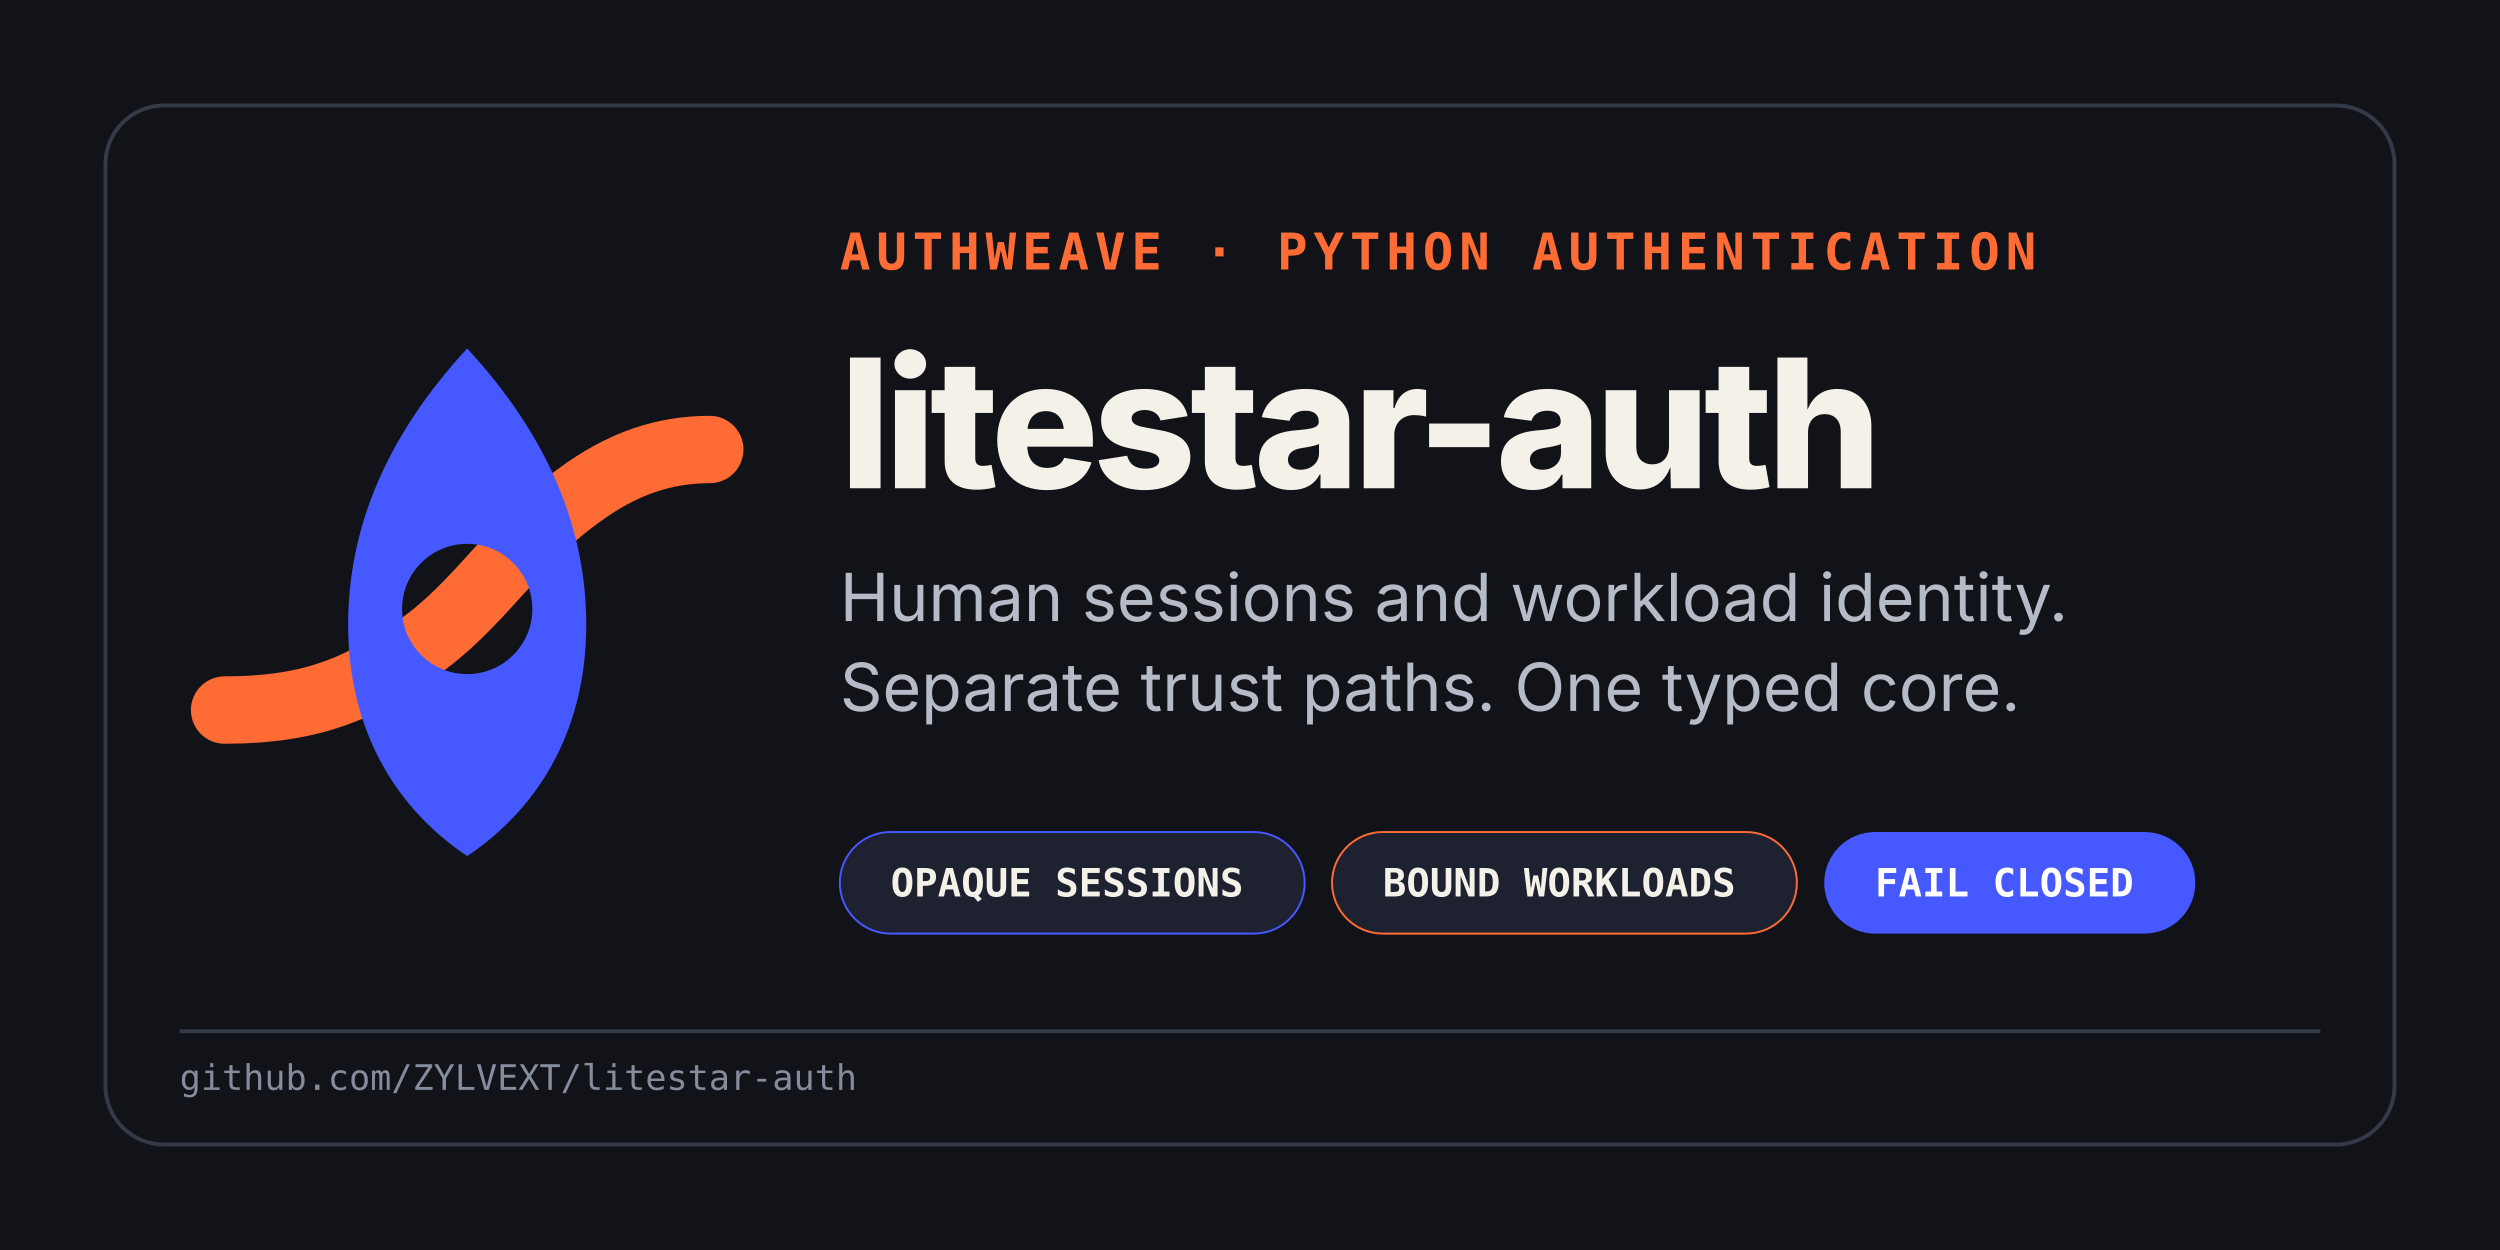
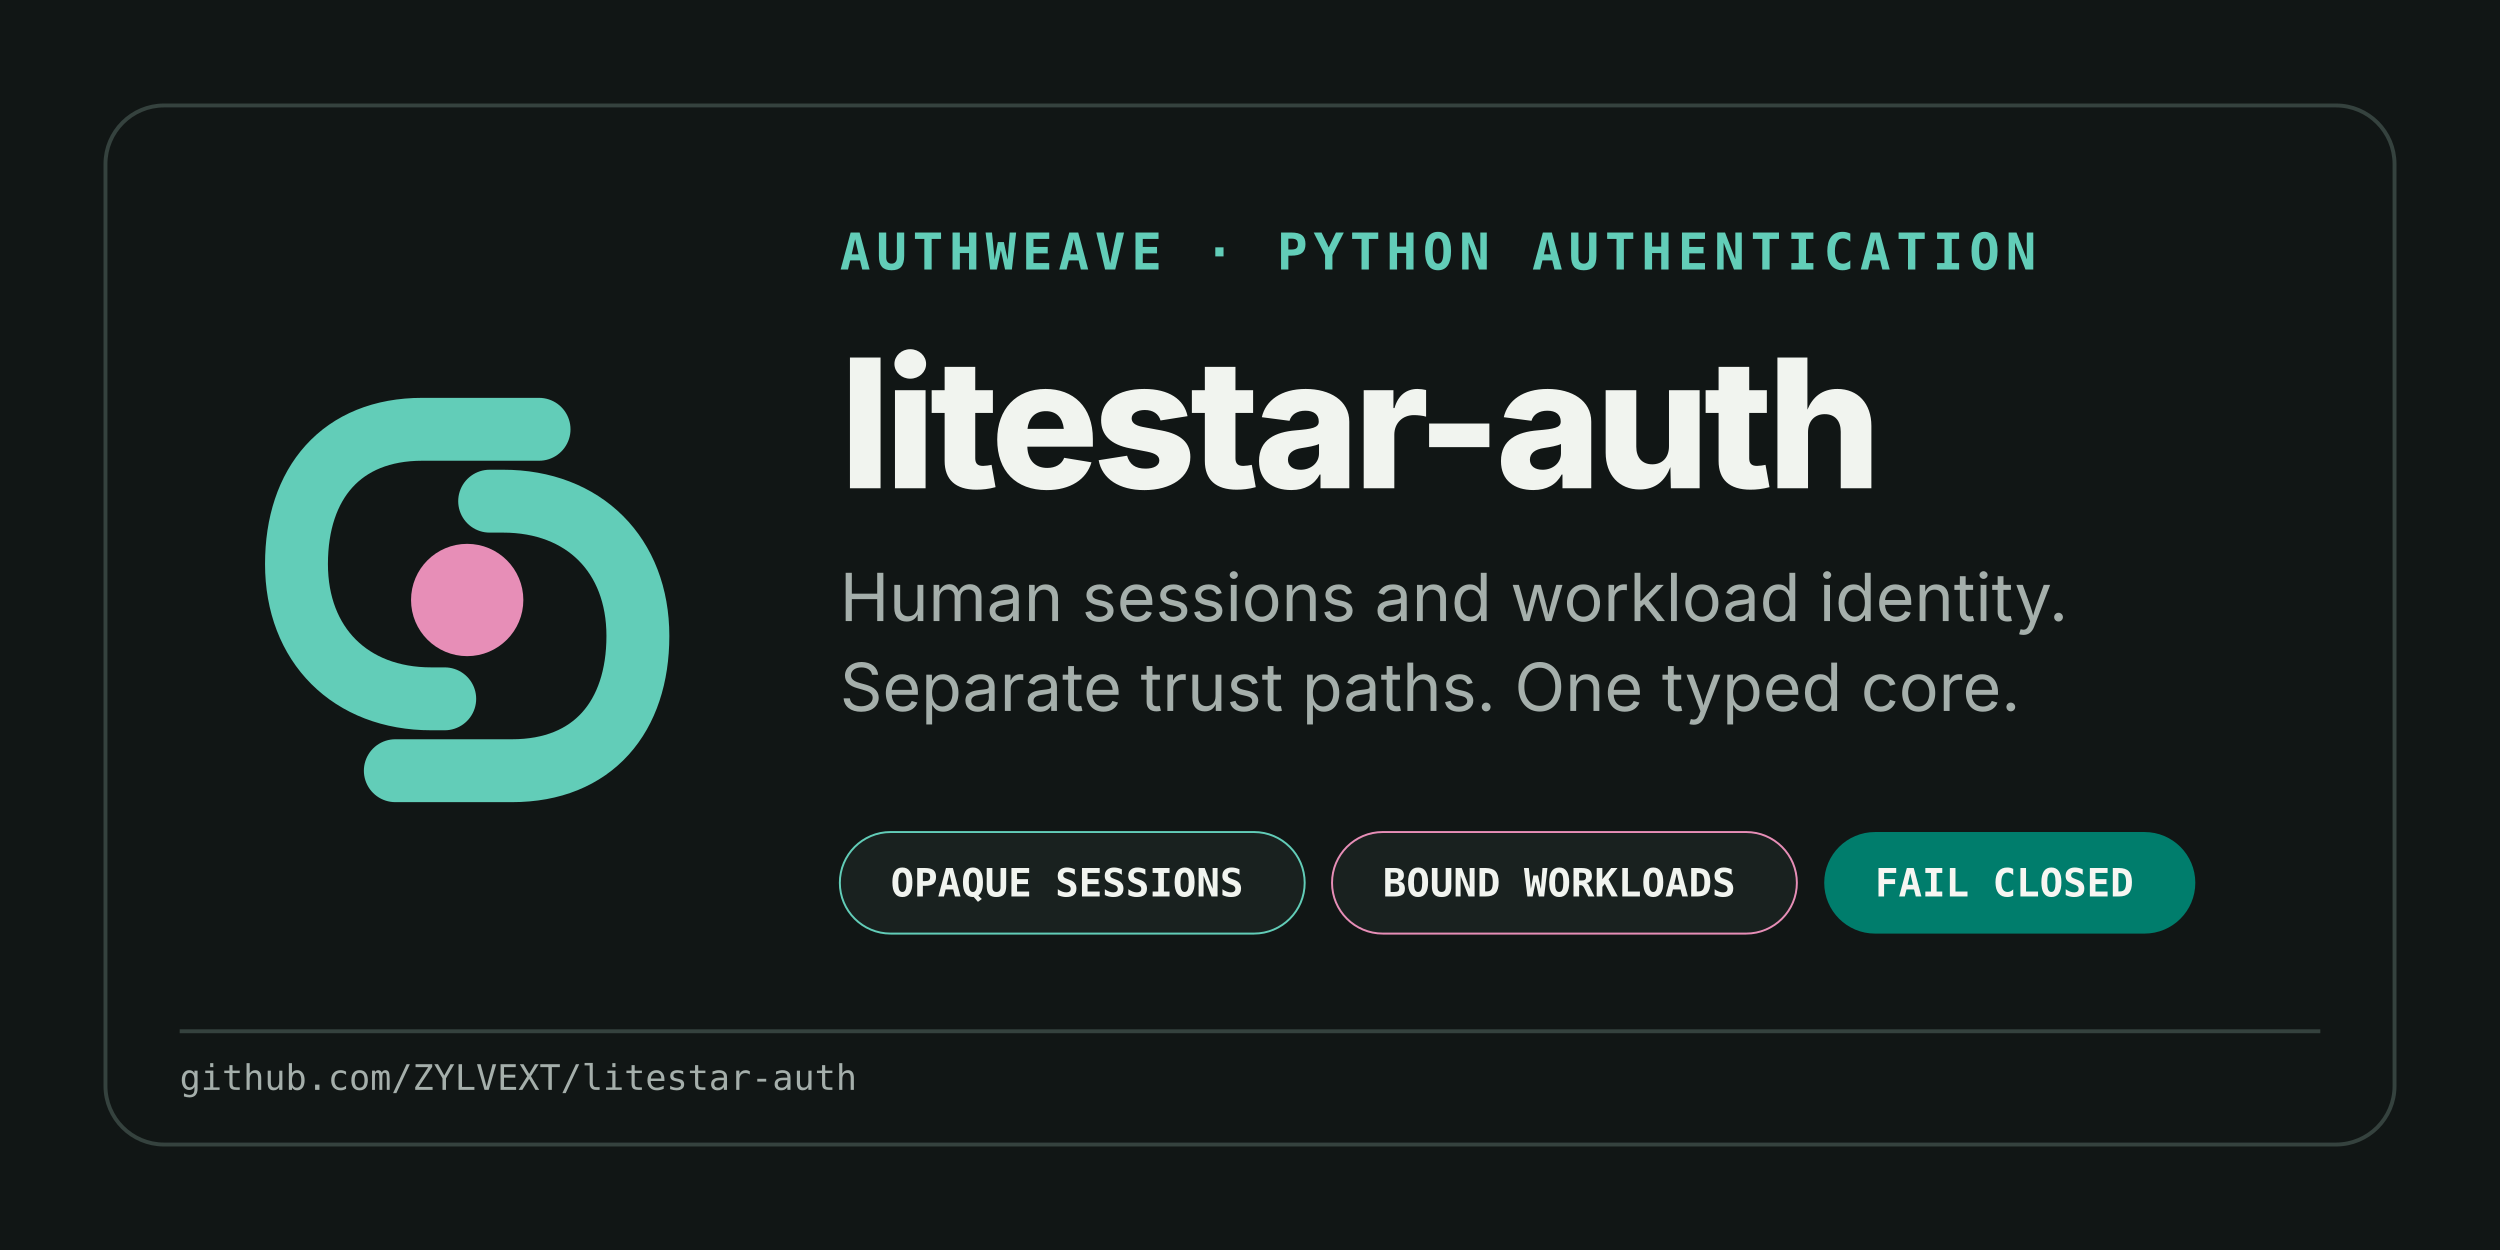
<svg xmlns="http://www.w3.org/2000/svg" width="1280" height="640" viewBox="0 0 1280 640" role="img" aria-labelledby="title desc">
-   <rect width="1280" height="640" fill="#111318" />
-   <rect x="54" y="54" width="1172" height="532" rx="30" fill="none" stroke="#353a49" stroke-width="2" />
+   <rect width="1280" height="640" fill="#111615" />
+   <rect x="54" y="54" width="1172" height="532" rx="30" fill="none" stroke="#35423e" stroke-width="2" />
  <g id="mark" aria-hidden="true" transform="translate(92 160) scale(1.15)">
-     <path d="M20 177C61 177 82 166 105 150C133 131 148 103 177 82C197 67 216 61 236 61" fill="none" stroke="#ff6b35" stroke-linecap="round" stroke-width="30" />
-     <path d="M128 16C164 55 181 96 181 139C181 188 158 222 128 242C98 222 75 188 75 139C75 96 92 55 128 16ZM157 132A29 29 0 1 1 99 132A29 29 0 1 1 157 132Z" fill="#4658ff" fill-rule="evenodd" />
+     <g fill="none" stroke="#62cdb8" stroke-linecap="round" stroke-linejoin="round" stroke-width="28">
+       <path d="M160 52H108C72 52 52 76 52 112S76 172 112 172H118" />
+       <path d="M96 204H148C184 204 204 180 204 144S180 84 144 84H138" />
+     </g>
+     <circle cx="128" cy="128" r="25" fill="#e78eb7" />
  </g>
  <g id="copy" transform="translate(430 138)">
-     <text x="0" y="0" fill="#ff6b35" font-family="ui-monospace, SFMono-Regular, Menlo, monospace" font-size="26" font-weight="750" letter-spacing="3">AUTHWEAVE · PYTHON AUTHENTICATION</text>
-     <text x="0" y="112" fill="#f4f1e8" font-family="-apple-system, BlinkMacSystemFont, Segoe UI, sans-serif" font-size="92" font-weight="760" letter-spacing="-3">litestar-auth</text>
-     <text x="0" y="180" fill="#b6bbc8" font-family="-apple-system, BlinkMacSystemFont, Segoe UI, sans-serif" font-size="34">Human sessions and workload identity.</text>
-     <text x="0" y="226" fill="#b6bbc8" font-family="-apple-system, BlinkMacSystemFont, Segoe UI, sans-serif" font-size="34">Separate trust paths. One typed core.</text>
+     <text x="0" y="0" fill="#62cdb8" font-family="ui-monospace, SFMono-Regular, Menlo, monospace" font-size="26" font-weight="750" letter-spacing="3">AUTHWEAVE · PYTHON AUTHENTICATION</text>
+     <text x="0" y="112" fill="#f1f4ef" font-family="-apple-system, BlinkMacSystemFont, Segoe UI, sans-serif" font-size="92" font-weight="760" letter-spacing="-3">litestar-auth</text>
+     <text x="0" y="180" fill="#a5afab" font-family="-apple-system, BlinkMacSystemFont, Segoe UI, sans-serif" font-size="34">Human sessions and workload identity.</text>
+     <text x="0" y="226" fill="#a5afab" font-family="-apple-system, BlinkMacSystemFont, Segoe UI, sans-serif" font-size="34">Separate trust paths. One typed core.</text>
    <g transform="translate(0 288)" font-family="ui-monospace, SFMono-Regular, Menlo, monospace" font-size="20" font-weight="700">
-       <rect width="238" height="52" rx="26" fill="#1d2130" stroke="#4658ff" />
-       <text x="26" y="33" fill="#f4f1e8">OPAQUE SESSIONS</text>
-       <rect x="252" width="238" height="52" rx="26" fill="#1d2130" stroke="#ff6b35" />
-       <text x="278" y="33" fill="#f4f1e8">BOUND WORKLOADS</text>
-       <rect x="504" width="190" height="52" rx="26" fill="#4658ff" />
-       <text x="530" y="33" fill="#ffffff">FAIL CLOSED</text>
+       <rect width="238" height="52" rx="26" fill="#19211f" stroke="#62cdb8" />
+       <text x="26" y="33" fill="#f1f4ef">OPAQUE SESSIONS</text>
+       <rect x="252" width="238" height="52" rx="26" fill="#19211f" stroke="#e78eb7" />
+       <text x="278" y="33" fill="#f1f4ef">BOUND WORKLOADS</text>
+       <rect x="504" width="190" height="52" rx="26" fill="#007d6c" />
+       <text x="530" y="33" fill="#f7f6f2">FAIL CLOSED</text>
    </g>
  </g>
-   <path d="M92 528H1188" stroke="#353a49" stroke-width="2" />
-   <text x="92" y="558" fill="#858c9d" font-family="ui-monospace, SFMono-Regular, Menlo, monospace" font-size="18">github.com/ZYLVEXT/litestar-auth</text>
+   <path d="M92 528H1188" stroke="#35423e" stroke-width="2" />
+   <text x="92" y="558" fill="#a5afab" font-family="ui-monospace, SFMono-Regular, Menlo, monospace" font-size="18">github.com/ZYLVEXT/litestar-auth</text>
</svg>
